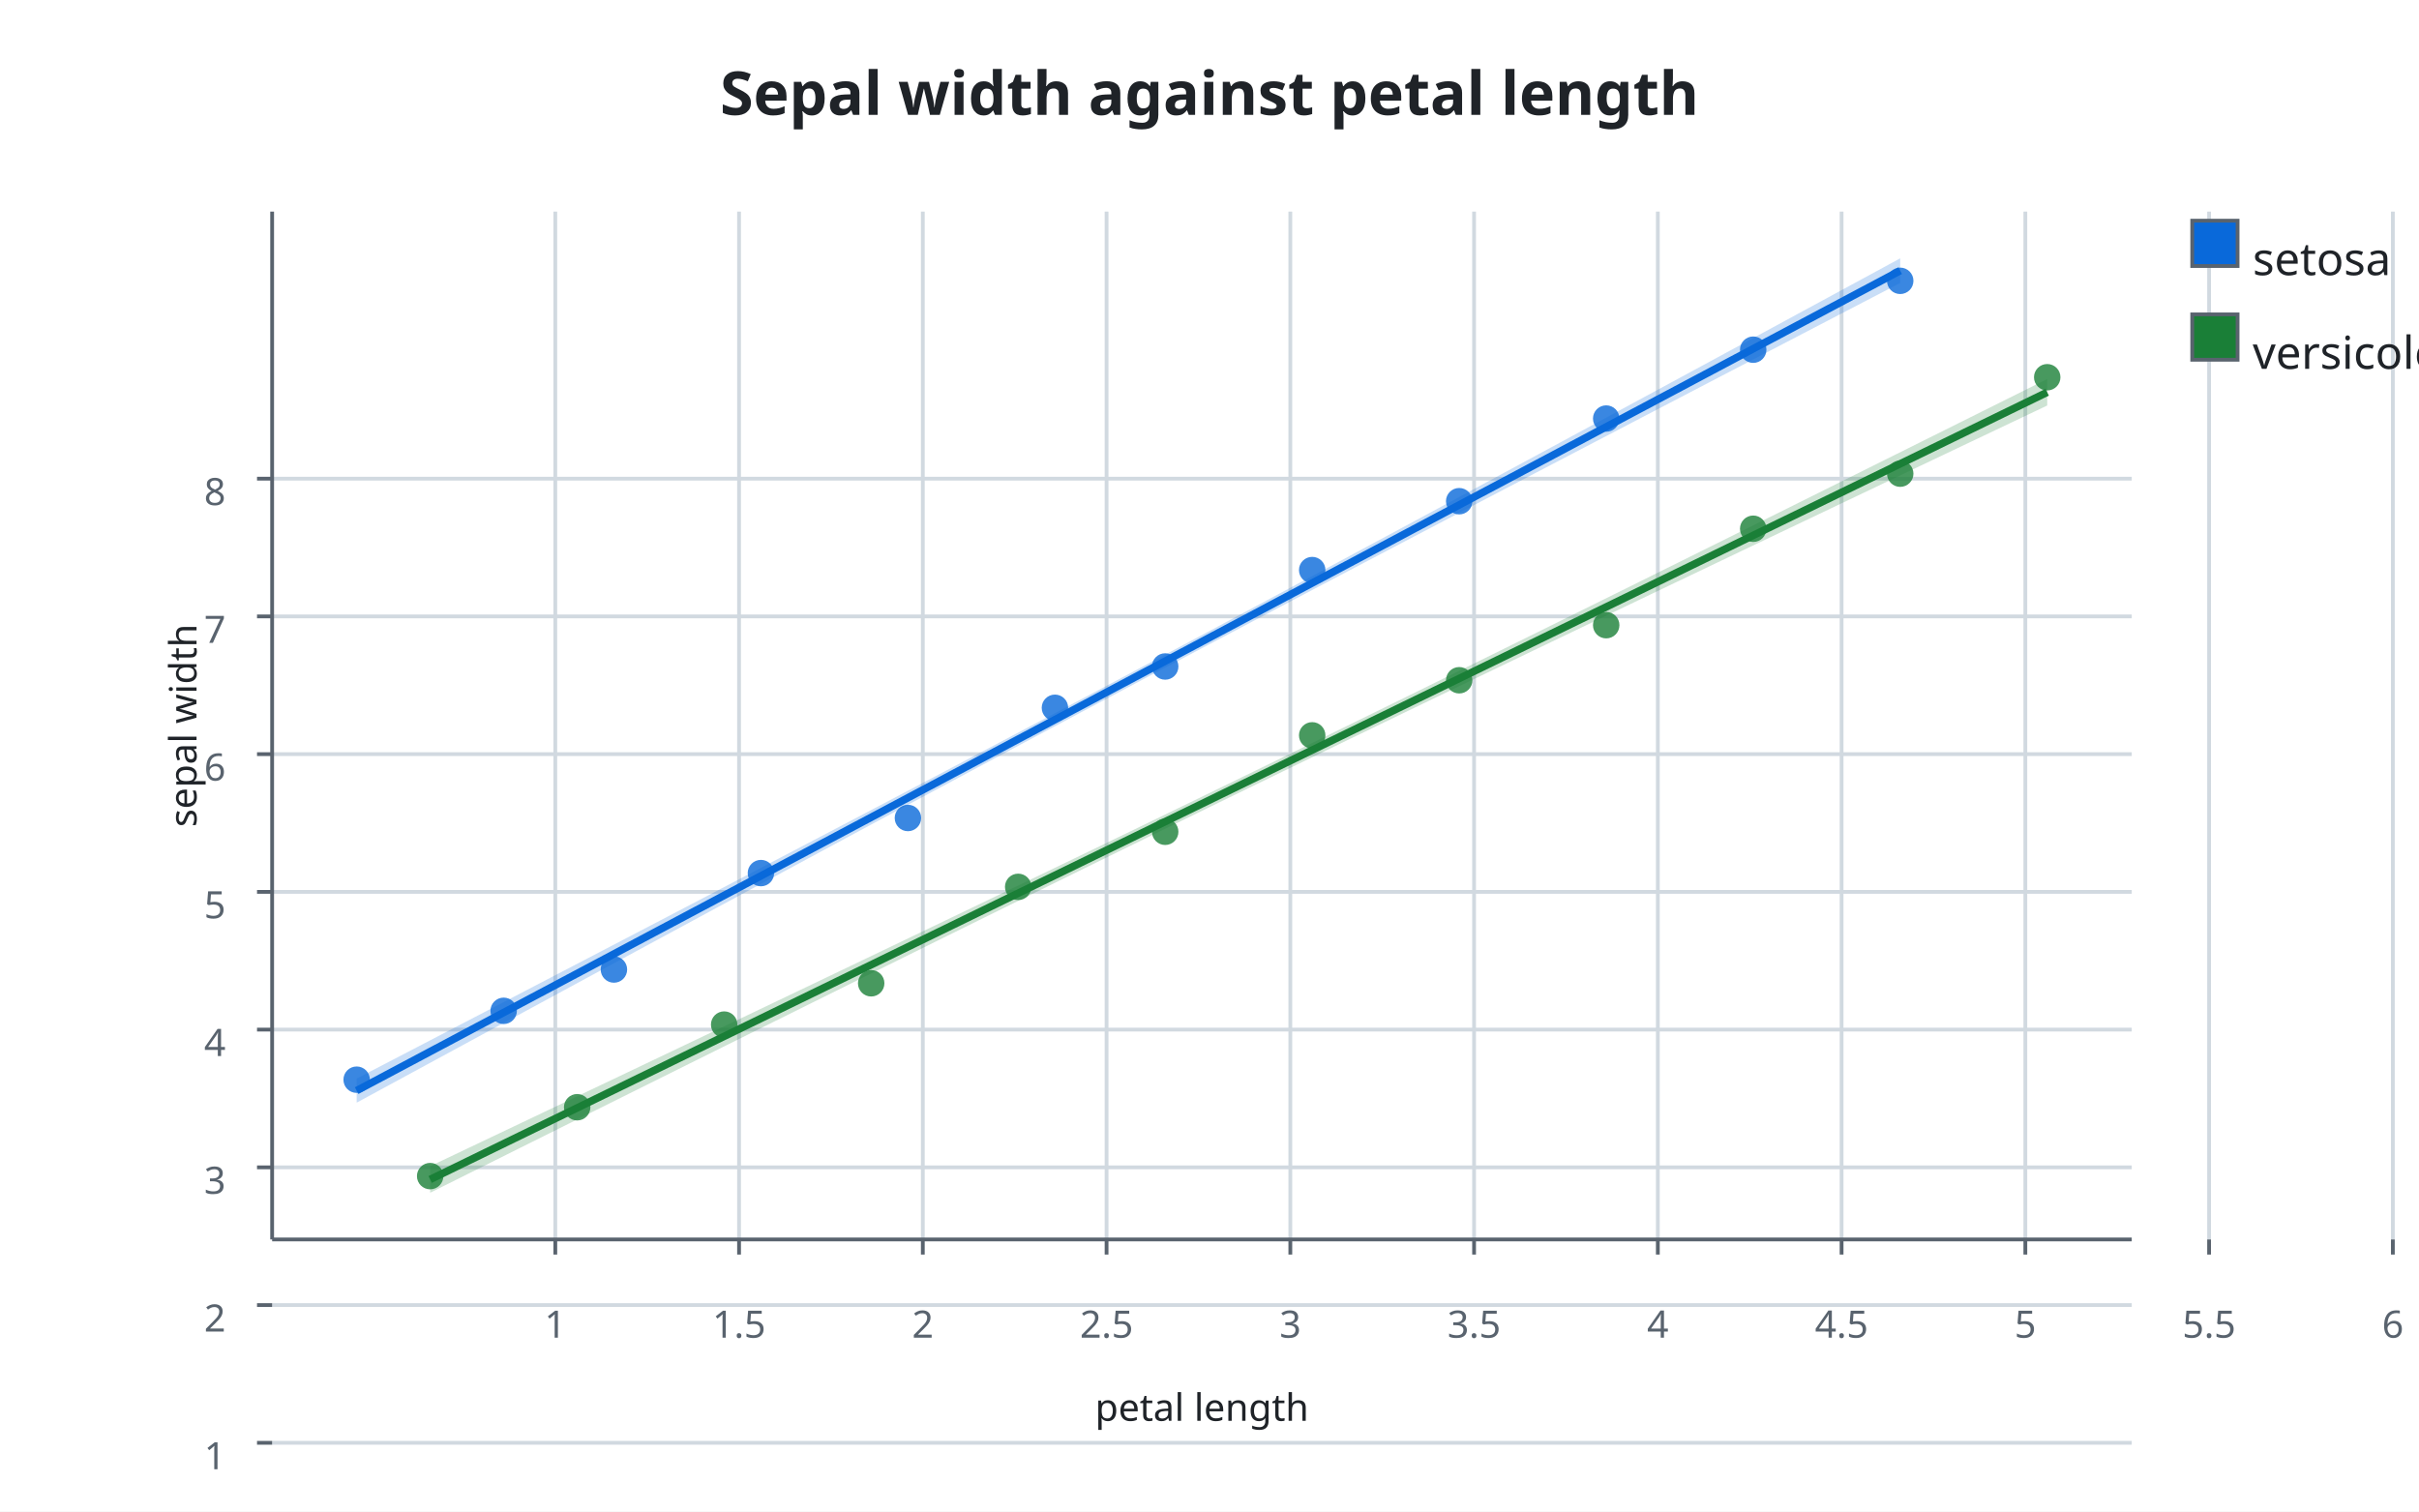
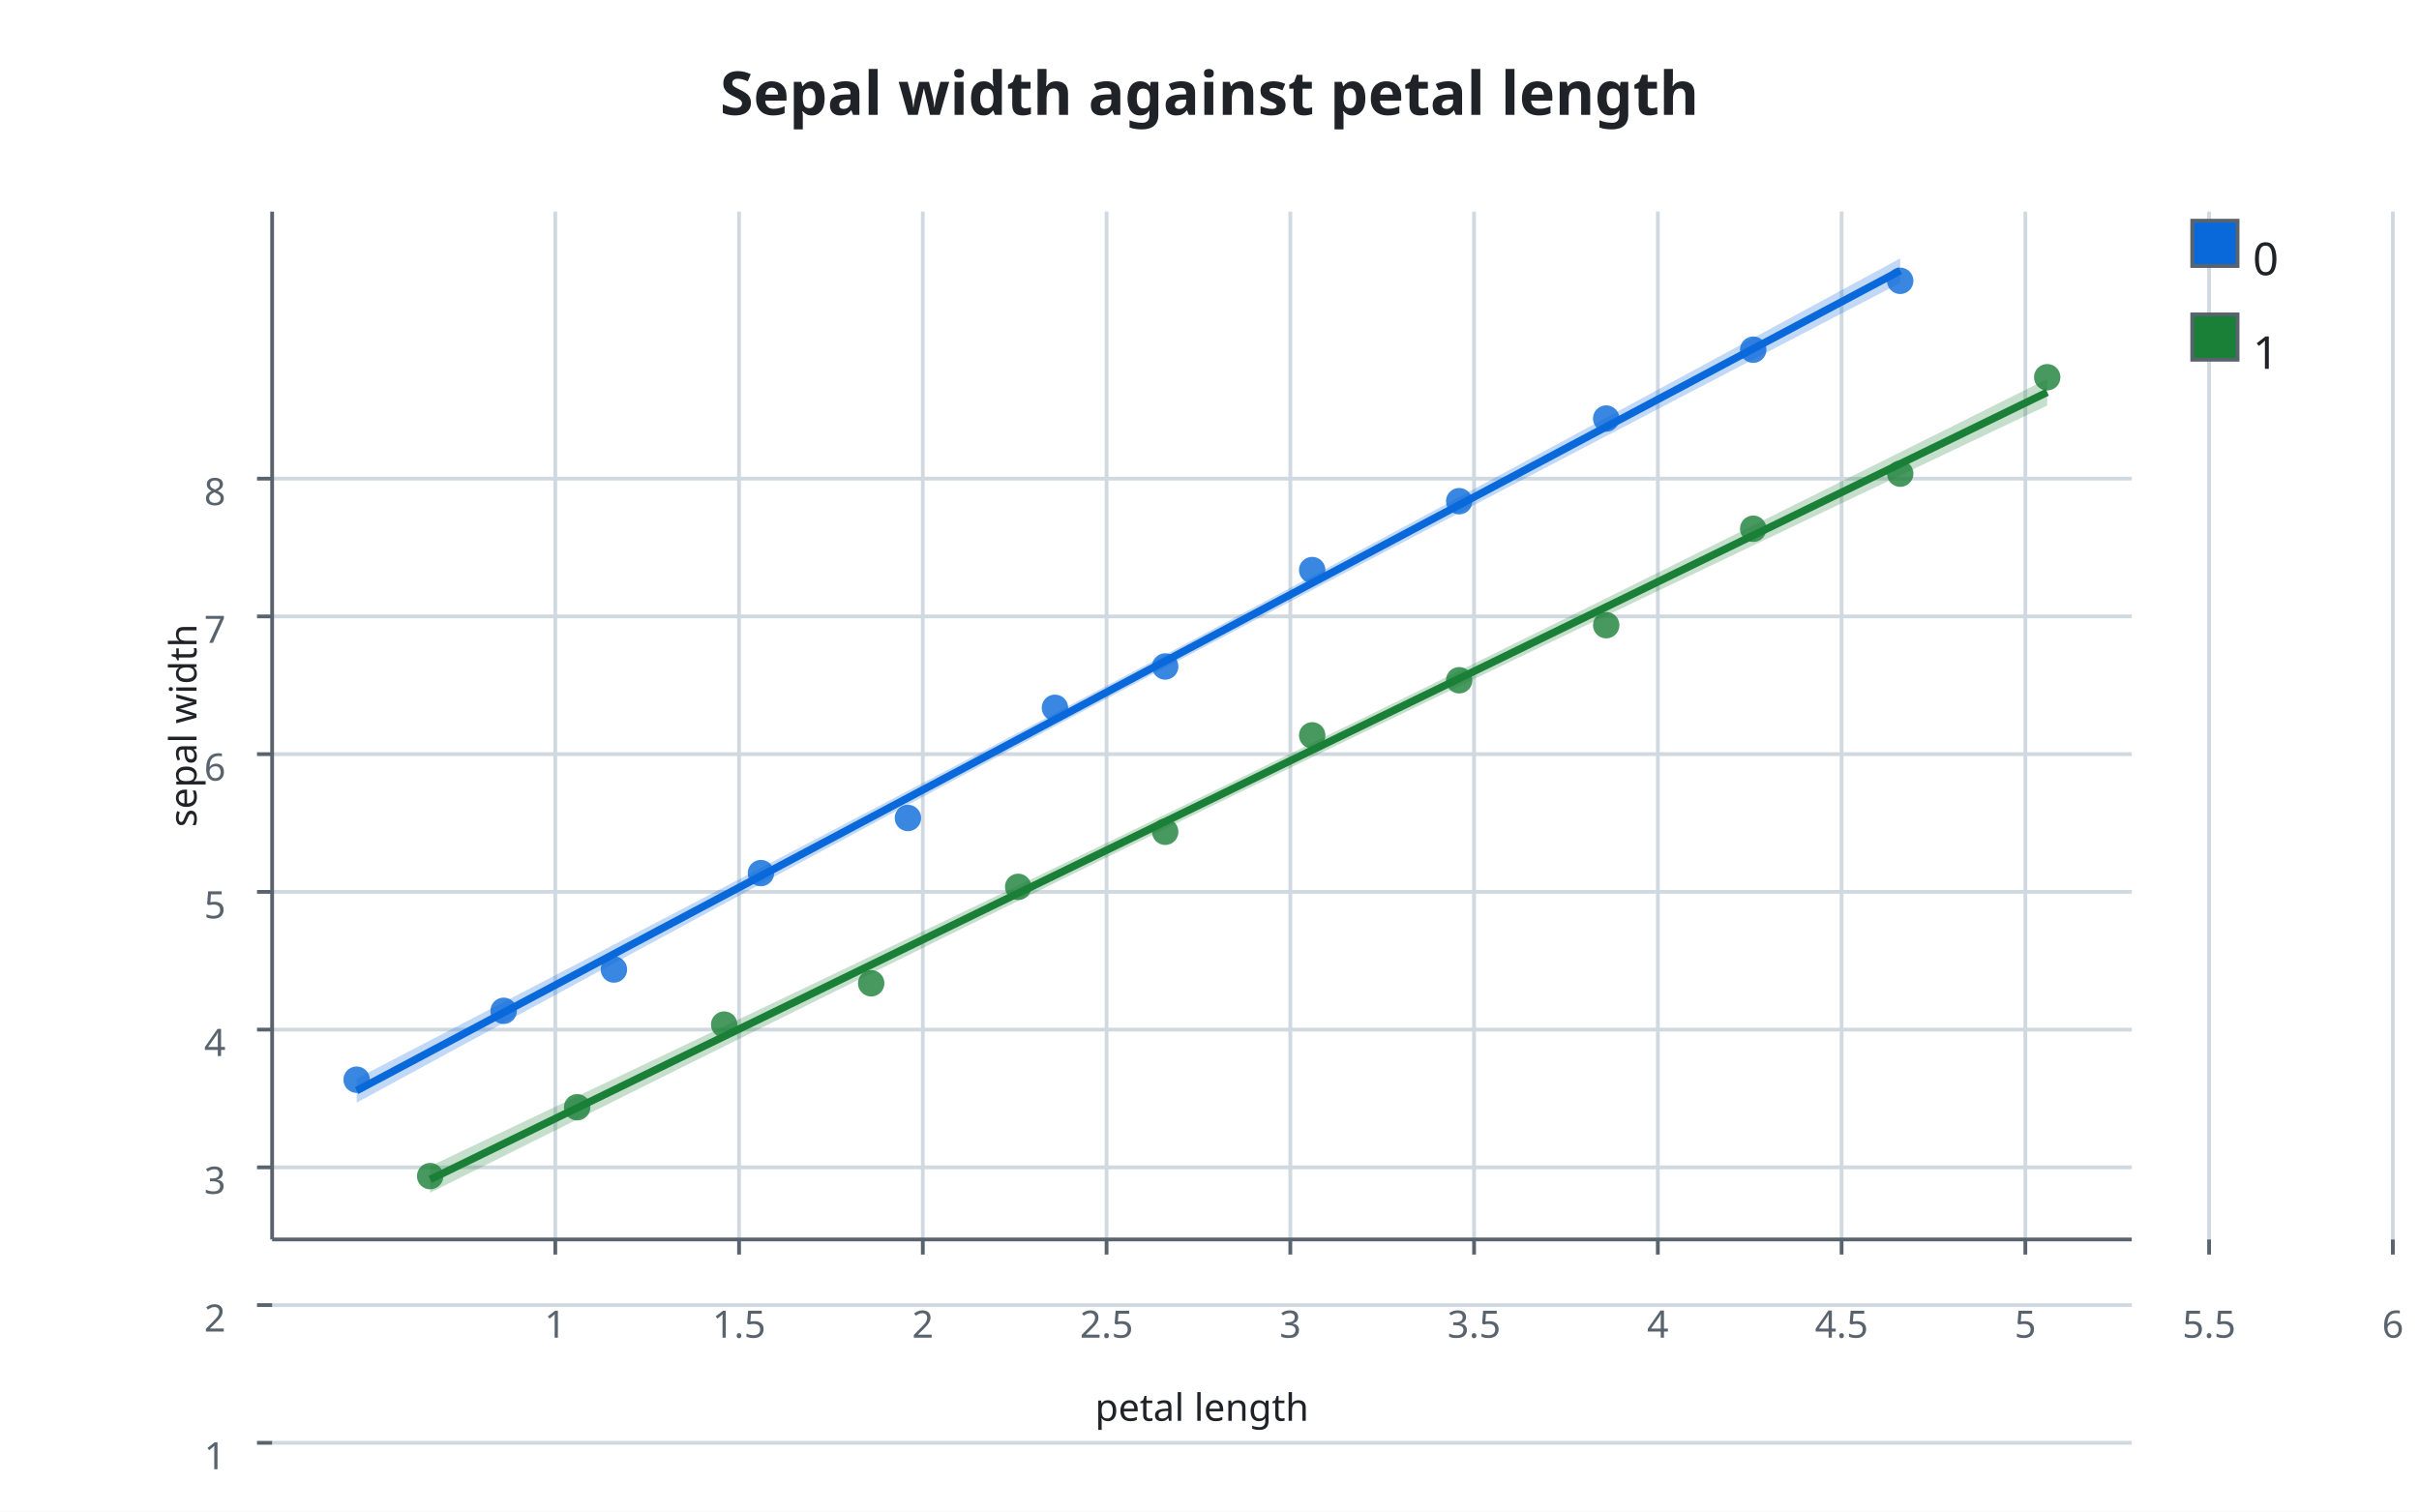
<svg xmlns="http://www.w3.org/2000/svg" width="640" height="400" viewBox="0 0 640 400" role="img" aria-label="Sepal width against petal length">
  <rect x="0" y="0" width="640" height="400" fill="#ffffff" />
  <text x="320" y="30.4" font-family="system-ui" font-size="16" font-weight="700" text-anchor="middle" fill="#1f2328">Sepal width against petal length</text>
  <line x1="146.917" y1="56" x2="146.917" y2="328" stroke="#d1d9e0" stroke-width="1" />
  <line x1="195.534" y1="56" x2="195.534" y2="328" stroke="#d1d9e0" stroke-width="1" />
  <line x1="244.15" y1="56" x2="244.15" y2="328" stroke="#d1d9e0" stroke-width="1" />
  <line x1="292.767" y1="56" x2="292.767" y2="328" stroke="#d1d9e0" stroke-width="1" />
  <line x1="341.383" y1="56" x2="341.383" y2="328" stroke="#d1d9e0" stroke-width="1" />
  <line x1="390" y1="56" x2="390" y2="328" stroke="#d1d9e0" stroke-width="1" />
  <line x1="438.617" y1="56" x2="438.617" y2="328" stroke="#d1d9e0" stroke-width="1" />
  <line x1="487.233" y1="56" x2="487.233" y2="328" stroke="#d1d9e0" stroke-width="1" />
  <line x1="535.85" y1="56" x2="535.85" y2="328" stroke="#d1d9e0" stroke-width="1" />
  <line x1="584.466" y1="56" x2="584.466" y2="328" stroke="#d1d9e0" stroke-width="1" />
  <line x1="633.083" y1="56" x2="633.083" y2="328" stroke="#d1d9e0" stroke-width="1" />
  <line x1="72" y1="126.672" x2="564" y2="126.672" stroke="#d1d9e0" stroke-width="1" />
  <line x1="72" y1="163.121" x2="564" y2="163.121" stroke="#d1d9e0" stroke-width="1" />
  <line x1="72" y1="199.571" x2="564" y2="199.571" stroke="#d1d9e0" stroke-width="1" />
  <line x1="72" y1="236.02" x2="564" y2="236.02" stroke="#d1d9e0" stroke-width="1" />
  <line x1="72" y1="272.47" x2="564" y2="272.47" stroke="#d1d9e0" stroke-width="1" />
  <line x1="72" y1="308.92" x2="564" y2="308.92" stroke="#d1d9e0" stroke-width="1" />
  <line x1="72" y1="345.369" x2="564" y2="345.369" stroke="#d1d9e0" stroke-width="1" />
  <line x1="72" y1="381.819" x2="564" y2="381.819" stroke="#d1d9e0" stroke-width="1" />
-   <path d="M 94.364 285.427 L 97.579 283.755 L 100.795 282.083 L 104.01 280.41 L 107.226 278.737 L 110.442 277.064 L 113.657 275.391 L 116.873 273.717 L 120.088 272.044 L 123.304 270.37 L 126.519 268.695 L 129.735 267.021 L 132.951 265.347 L 136.166 263.672 L 139.382 261.996 L 142.597 260.321 L 145.813 258.645 L 149.029 256.969 L 152.244 255.293 L 155.46 253.616 L 158.675 251.94 L 161.891 250.262 L 165.107 248.585 L 168.322 246.907 L 171.538 245.228 L 174.753 243.549 L 177.969 241.87 L 181.184 240.19 L 184.4 238.51 L 187.616 236.83 L 190.831 235.149 L 194.047 233.467 L 197.262 231.785 L 200.478 230.102 L 203.694 228.419 L 206.909 226.735 L 210.125 225.051 L 213.34 223.366 L 216.556 221.68 L 219.771 219.994 L 222.987 218.307 L 226.203 216.619 L 229.418 214.931 L 232.634 213.242 L 235.849 211.551 L 239.065 209.861 L 242.281 208.169 L 245.496 206.477 L 248.712 204.783 L 251.927 203.089 L 255.143 201.394 L 258.359 199.698 L 261.574 198 L 264.79 196.302 L 268.005 194.603 L 271.221 192.903 L 274.436 191.202 L 277.652 189.5 L 280.868 187.797 L 284.083 186.092 L 287.299 184.387 L 290.514 182.681 L 293.73 180.973 L 296.946 179.265 L 300.161 177.555 L 303.377 175.844 L 306.592 174.132 L 309.808 172.419 L 313.023 170.705 L 316.239 168.99 L 319.455 167.274 L 322.67 165.557 L 325.886 163.839 L 329.101 162.12 L 332.317 160.4 L 335.533 158.679 L 338.748 156.957 L 341.964 155.234 L 345.179 153.51 L 348.395 151.786 L 351.611 150.06 L 354.826 148.334 L 358.042 146.606 L 361.257 144.878 L 364.473 143.15 L 367.688 141.42 L 370.904 139.69 L 374.12 137.959 L 377.335 136.228 L 380.551 134.496 L 383.766 132.763 L 386.982 131.029 L 390.198 129.295 L 393.413 127.561 L 396.629 125.826 L 399.844 124.09 L 403.06 122.354 L 406.275 120.618 L 409.491 118.88 L 412.707 117.143 L 415.922 115.405 L 419.138 113.667 L 422.353 111.928 L 425.569 110.189 L 428.785 108.449 L 432 106.709 L 435.216 104.969 L 438.431 103.229 L 441.647 101.488 L 444.863 99.747 L 448.078 98.005 L 451.294 96.263 L 454.509 94.521 L 457.725 92.779 L 460.94 91.036 L 464.156 89.294 L 467.372 87.551 L 470.587 85.807 L 473.803 84.064 L 477.018 82.32 L 480.234 80.576 L 483.45 78.832 L 486.665 77.088 L 489.881 75.343 L 493.096 73.599 L 496.312 71.854 L 499.527 70.109 L 502.743 68.364 L 502.743 74.888 L 499.527 76.56 L 496.312 78.232 L 493.096 79.904 L 489.881 81.577 L 486.665 83.249 L 483.45 84.922 L 480.234 86.595 L 477.018 88.269 L 473.803 89.942 L 470.587 91.616 L 467.372 93.29 L 464.156 94.964 L 460.94 96.638 L 457.725 98.313 L 454.509 99.988 L 451.294 101.663 L 448.078 103.338 L 444.863 105.014 L 441.647 106.69 L 438.431 108.366 L 435.216 110.043 L 432 111.72 L 428.785 113.397 L 425.569 115.075 L 422.353 116.753 L 419.138 118.431 L 415.922 120.11 L 412.707 121.789 L 409.491 123.469 L 406.275 125.149 L 403.06 126.83 L 399.844 128.511 L 396.629 130.192 L 393.413 131.874 L 390.198 133.557 L 386.982 135.24 L 383.766 136.924 L 380.551 138.608 L 377.335 140.293 L 374.12 141.979 L 370.904 143.665 L 367.688 145.352 L 364.473 147.04 L 361.257 148.728 L 358.042 150.418 L 354.826 152.108 L 351.611 153.798 L 348.395 155.49 L 345.179 157.182 L 341.964 158.876 L 338.748 160.57 L 335.533 162.265 L 332.317 163.961 L 329.101 165.658 L 325.886 167.357 L 322.67 169.056 L 319.455 170.756 L 316.239 172.457 L 313.023 174.159 L 309.808 175.862 L 306.592 177.566 L 303.377 179.272 L 300.161 180.978 L 296.946 182.686 L 293.73 184.394 L 290.514 186.104 L 287.299 187.815 L 284.083 189.526 L 280.868 191.239 L 277.652 192.953 L 274.436 194.668 L 271.221 196.384 L 268.005 198.101 L 264.79 199.819 L 261.574 201.539 L 258.359 203.259 L 255.143 204.98 L 251.927 206.702 L 248.712 208.425 L 245.496 210.148 L 242.281 211.873 L 239.065 213.598 L 235.849 215.325 L 232.634 217.052 L 229.418 218.78 L 226.203 220.509 L 222.987 222.238 L 219.771 223.968 L 216.556 225.699 L 213.34 227.431 L 210.125 229.163 L 206.909 230.896 L 203.694 232.629 L 200.478 234.363 L 197.262 236.097 L 194.047 237.832 L 190.831 239.568 L 187.616 241.304 L 184.4 243.041 L 181.184 244.778 L 177.969 246.515 L 174.753 248.253 L 171.538 249.992 L 168.322 251.73 L 165.107 253.469 L 161.891 255.209 L 158.675 256.949 L 155.46 258.689 L 152.244 260.43 L 149.029 262.17 L 145.813 263.912 L 142.597 265.653 L 139.382 267.395 L 136.166 269.137 L 132.951 270.879 L 129.735 272.622 L 126.519 274.365 L 123.304 276.108 L 120.088 277.851 L 116.873 279.594 L 113.657 281.338 L 110.442 283.082 L 107.226 284.826 L 104.01 286.57 L 100.795 288.315 L 97.579 290.059 L 94.364 291.804 Z" fill="#0969da" opacity="0.22" />
+   <path d="M 94.364 285.427 L 97.579 283.755 L 100.795 282.083 L 104.01 280.41 L 107.226 278.737 L 110.442 277.064 L 113.657 275.391 L 116.873 273.717 L 120.088 272.044 L 123.304 270.37 L 126.519 268.695 L 129.735 267.021 L 132.951 265.347 L 136.166 263.672 L 139.382 261.996 L 142.597 260.321 L 145.813 258.645 L 149.029 256.969 L 152.244 255.293 L 155.46 253.616 L 158.675 251.94 L 161.891 250.262 L 165.107 248.585 L 168.322 246.907 L 171.538 245.228 L 174.753 243.549 L 177.969 241.87 L 181.184 240.19 L 184.4 238.51 L 187.616 236.83 L 190.831 235.149 L 194.047 233.467 L 197.262 231.785 L 200.478 230.102 L 203.694 228.419 L 206.909 226.735 L 210.125 225.051 L 213.34 223.366 L 216.556 221.68 L 219.771 219.994 L 222.987 218.307 L 226.203 216.619 L 229.418 214.931 L 232.634 213.242 L 235.849 211.551 L 239.065 209.861 L 242.281 208.169 L 245.496 206.477 L 248.712 204.783 L 251.927 203.089 L 255.143 201.394 L 258.359 199.698 L 261.574 198 L 264.79 196.302 L 268.005 194.603 L 271.221 192.903 L 274.436 191.202 L 277.652 189.5 L 280.868 187.797 L 284.083 186.092 L 287.299 184.387 L 290.514 182.681 L 293.73 180.973 L 296.946 179.265 L 300.161 177.555 L 303.377 175.844 L 306.592 174.132 L 309.808 172.419 L 313.023 170.705 L 316.239 168.99 L 319.455 167.274 L 322.67 165.557 L 325.886 163.839 L 329.101 162.12 L 332.317 160.4 L 335.533 158.679 L 338.748 156.957 L 341.964 155.234 L 345.179 153.51 L 348.395 151.786 L 351.611 150.06 L 354.826 148.334 L 358.042 146.606 L 361.257 144.878 L 364.473 143.15 L 367.688 141.42 L 370.904 139.69 L 374.12 137.959 L 377.335 136.228 L 380.551 134.496 L 383.766 132.763 L 386.982 131.029 L 390.198 129.295 L 393.413 127.561 L 396.629 125.826 L 399.844 124.09 L 403.06 122.354 L 406.275 120.618 L 409.491 118.88 L 412.707 117.143 L 415.922 115.405 L 419.138 113.667 L 422.353 111.928 L 425.569 110.189 L 428.785 108.449 L 432 106.709 L 435.216 104.969 L 438.431 103.229 L 441.647 101.488 L 444.863 99.747 L 448.078 98.005 L 451.294 96.263 L 454.509 94.521 L 457.725 92.779 L 460.94 91.036 L 464.156 89.294 L 467.372 87.551 L 470.587 85.807 L 473.803 84.064 L 477.018 82.32 L 480.234 80.576 L 483.45 78.832 L 486.665 77.088 L 489.881 75.343 L 493.096 73.599 L 496.312 71.854 L 499.527 70.109 L 502.743 68.364 L 502.743 74.888 L 499.527 76.56 L 496.312 78.232 L 493.096 79.904 L 489.881 81.577 L 486.665 83.249 L 483.45 84.922 L 480.234 86.595 L 477.018 88.269 L 473.803 89.942 L 470.587 91.616 L 467.372 93.29 L 464.156 94.964 L 460.94 96.638 L 457.725 98.313 L 454.509 99.988 L 451.294 101.663 L 448.078 103.338 L 444.863 105.014 L 441.647 106.69 L 438.431 108.366 L 435.216 110.043 L 432 111.72 L 428.785 113.397 L 425.569 115.075 L 422.353 116.753 L 419.138 118.431 L 415.922 120.11 L 412.707 121.789 L 409.491 123.469 L 406.275 125.149 L 403.06 126.83 L 399.844 128.511 L 396.629 130.192 L 393.413 131.874 L 390.198 133.557 L 386.982 135.24 L 383.766 136.924 L 380.551 138.608 L 377.335 140.293 L 374.12 141.979 L 370.904 143.665 L 367.688 145.352 L 364.473 147.04 L 361.257 148.728 L 358.042 150.418 L 354.826 152.108 L 351.611 153.798 L 348.395 155.49 L 345.179 157.182 L 341.964 158.876 L 338.748 160.57 L 335.533 162.265 L 332.317 163.961 L 329.101 165.658 L 325.886 167.357 L 322.67 169.056 L 319.455 170.756 L 316.239 172.457 L 313.023 174.159 L 309.808 175.862 L 306.592 177.566 L 303.377 179.272 L 300.161 180.978 L 296.946 182.686 L 293.73 184.394 L 290.514 186.104 L 287.299 187.815 L 284.083 189.526 L 280.868 191.239 L 277.652 192.953 L 274.436 194.668 L 271.221 196.384 L 268.005 198.101 L 264.79 199.819 L 261.574 201.539 L 258.359 203.259 L 255.143 204.98 L 251.927 206.702 L 248.712 208.425 L 245.496 210.148 L 242.281 211.873 L 239.065 213.598 L 235.849 215.325 L 232.634 217.052 L 229.418 218.78 L 226.203 220.509 L 222.987 222.238 L 219.771 223.968 L 216.556 225.699 L 213.34 227.431 L 210.125 229.163 L 206.909 230.896 L 203.694 232.629 L 200.478 234.363 L 197.262 236.097 L 194.047 237.832 L 190.831 239.568 L 187.616 241.304 L 184.4 243.041 L 181.184 244.778 L 177.969 246.515 L 174.753 248.253 L 171.538 249.992 L 168.322 251.73 L 165.107 253.469 L 161.891 255.209 L 158.675 256.949 L 155.46 258.689 L 152.244 260.43 L 149.029 262.17 L 145.813 263.912 L 142.597 265.653 L 139.382 267.395 L 136.166 269.137 L 132.951 270.879 L 129.735 272.622 L 126.519 274.365 L 123.304 276.108 L 120.088 277.851 L 116.873 279.594 L 113.657 281.338 L 110.442 283.082 L 107.226 284.826 L 104.01 286.57 L 100.795 288.315 L 97.579 290.059 L 94.364 291.804 Z" fill="#0969da" opacity="0.25" />
  <path d="M 94.364 288.616 L 97.579 286.907 L 100.795 285.199 L 104.01 283.49 L 107.226 281.782 L 110.442 280.073 L 113.657 278.364 L 116.873 276.656 L 120.088 274.947 L 123.304 273.239 L 126.519 271.53 L 129.735 269.821 L 132.951 268.113 L 136.166 266.404 L 139.382 264.696 L 142.597 262.987 L 145.813 261.279 L 149.029 259.57 L 152.244 257.861 L 155.46 256.153 L 158.675 254.444 L 161.891 252.736 L 165.107 251.027 L 168.322 249.318 L 171.538 247.61 L 174.753 245.901 L 177.969 244.193 L 181.184 242.484 L 184.4 240.775 L 187.616 239.067 L 190.831 237.358 L 194.047 235.65 L 197.262 233.941 L 200.478 232.233 L 203.694 230.524 L 206.909 228.815 L 210.125 227.107 L 213.34 225.398 L 216.556 223.69 L 219.771 221.981 L 222.987 220.272 L 226.203 218.564 L 229.418 216.855 L 232.634 215.147 L 235.849 213.438 L 239.065 211.73 L 242.281 210.021 L 245.496 208.312 L 248.712 206.604 L 251.927 204.895 L 255.143 203.187 L 258.359 201.478 L 261.574 199.769 L 264.79 198.061 L 268.005 196.352 L 271.221 194.644 L 274.436 192.935 L 277.652 191.227 L 280.868 189.518 L 284.083 187.809 L 287.299 186.101 L 290.514 184.392 L 293.73 182.684 L 296.946 180.975 L 300.161 179.266 L 303.377 177.558 L 306.592 175.849 L 309.808 174.141 L 313.023 172.432 L 316.239 170.724 L 319.455 169.015 L 322.67 167.306 L 325.886 165.598 L 329.101 163.889 L 332.317 162.181 L 335.533 160.472 L 338.748 158.763 L 341.964 157.055 L 345.179 155.346 L 348.395 153.638 L 351.611 151.929 L 354.826 150.221 L 358.042 148.512 L 361.257 146.803 L 364.473 145.095 L 367.688 143.386 L 370.904 141.678 L 374.12 139.969 L 377.335 138.26 L 380.551 136.552 L 383.766 134.843 L 386.982 133.135 L 390.198 131.426 L 393.413 129.718 L 396.629 128.009 L 399.844 126.3 L 403.06 124.592 L 406.275 122.883 L 409.491 121.175 L 412.707 119.466 L 415.922 117.757 L 419.138 116.049 L 422.353 114.34 L 425.569 112.632 L 428.785 110.923 L 432 109.215 L 435.216 107.506 L 438.431 105.797 L 441.647 104.089 L 444.863 102.38 L 448.078 100.672 L 451.294 98.963 L 454.509 97.254 L 457.725 95.546 L 460.94 93.837 L 464.156 92.129 L 467.372 90.42 L 470.587 88.712 L 473.803 87.003 L 477.018 85.294 L 480.234 83.586 L 483.45 81.877 L 486.665 80.169 L 489.881 78.46 L 493.096 76.751 L 496.312 75.043 L 499.527 73.334 L 502.743 71.626" fill="none" stroke="#0969da" stroke-width="2" stroke-linecap="butt" stroke-linejoin="round" />
  <path d="M 94.364 285.724 m -3.5 0 a 3.5 3.5 0 1 0 7 0 a 3.5 3.5 0 1 0 -7 0 Z M 133.257 267.499 m -3.5 0 a 3.5 3.5 0 1 0 7 0 a 3.5 3.5 0 1 0 -7 0 Z M 162.427 256.565 m -3.5 0 a 3.5 3.5 0 1 0 7 0 a 3.5 3.5 0 1 0 -7 0 Z M 201.32 231.05 m -3.5 0 a 3.5 3.5 0 1 0 7 0 a 3.5 3.5 0 1 0 -7 0 Z M 240.213 216.47 m -3.5 0 a 3.5 3.5 0 1 0 7 0 a 3.5 3.5 0 1 0 -7 0 Z M 279.107 187.31 m -3.5 0 a 3.5 3.5 0 1 0 7 0 a 3.5 3.5 0 1 0 -7 0 Z M 308.277 176.375 m -3.5 0 a 3.5 3.5 0 1 0 7 0 a 3.5 3.5 0 1 0 -7 0 Z M 347.17 150.861 m -3.5 0 a 3.5 3.5 0 1 0 7 0 a 3.5 3.5 0 1 0 -7 0 Z M 386.063 132.636 m -3.5 0 a 3.5 3.5 0 1 0 7 0 a 3.5 3.5 0 1 0 -7 0 Z M 424.957 110.766 m -3.5 0 a 3.5 3.5 0 1 0 7 0 a 3.5 3.5 0 1 0 -7 0 Z M 463.85 92.541 m -3.5 0 a 3.5 3.5 0 1 0 7 0 a 3.5 3.5 0 1 0 -7 0 Z M 502.743 74.317 m -3.5 0 a 3.5 3.5 0 1 0 7 0 a 3.5 3.5 0 1 0 -7 0 Z" fill="#0969da" opacity="0.8" />
-   <path d="M 113.81 308.617 L 117.179 307.017 L 120.548 305.416 L 123.916 303.814 L 127.285 302.213 L 130.654 300.612 L 134.023 299.01 L 137.391 297.408 L 140.76 295.806 L 144.129 294.203 L 147.497 292.601 L 150.866 290.998 L 154.235 289.394 L 157.603 287.791 L 160.972 286.187 L 164.341 284.583 L 167.71 282.979 L 171.078 281.374 L 174.447 279.769 L 177.816 278.164 L 181.184 276.558 L 184.553 274.952 L 187.922 273.346 L 191.291 271.739 L 194.659 270.132 L 198.028 268.524 L 201.397 266.916 L 204.765 265.308 L 208.134 263.699 L 211.503 262.089 L 214.872 260.479 L 218.24 258.869 L 221.609 257.258 L 224.978 255.646 L 228.346 254.034 L 231.715 252.421 L 235.084 250.808 L 238.453 249.194 L 241.821 247.579 L 245.19 245.964 L 248.559 244.347 L 251.927 242.73 L 255.296 241.113 L 258.665 239.494 L 262.033 237.875 L 265.402 236.255 L 268.771 234.634 L 272.14 233.012 L 275.508 231.389 L 278.877 229.765 L 282.246 228.14 L 285.614 226.514 L 288.983 224.887 L 292.352 223.259 L 295.721 221.63 L 299.089 220 L 302.458 218.369 L 305.827 216.737 L 309.195 215.104 L 312.564 213.469 L 315.933 211.833 L 319.302 210.197 L 322.67 208.559 L 326.039 206.919 L 329.408 205.279 L 332.776 203.638 L 336.145 201.995 L 339.514 200.351 L 342.883 198.706 L 346.251 197.06 L 349.62 195.413 L 352.989 193.764 L 356.357 192.115 L 359.726 190.464 L 363.095 188.812 L 366.463 187.159 L 369.832 185.506 L 373.201 183.851 L 376.57 182.195 L 379.938 180.538 L 383.307 178.88 L 386.676 177.222 L 390.044 175.562 L 393.413 173.901 L 396.782 172.24 L 400.151 170.578 L 403.519 168.915 L 406.888 167.251 L 410.257 165.587 L 413.625 163.922 L 416.994 162.256 L 420.363 160.589 L 423.732 158.922 L 427.1 157.254 L 430.469 155.585 L 433.838 153.916 L 437.206 152.247 L 440.575 150.576 L 443.944 148.906 L 447.313 147.235 L 450.681 145.563 L 454.05 143.891 L 457.419 142.218 L 460.787 140.545 L 464.156 138.871 L 467.525 137.197 L 470.893 135.523 L 474.262 133.849 L 477.631 132.173 L 481 130.498 L 484.368 128.822 L 487.737 127.146 L 491.106 125.47 L 494.474 123.793 L 497.843 122.116 L 501.212 120.439 L 504.581 118.762 L 507.949 117.084 L 511.318 115.406 L 514.687 113.728 L 518.055 112.049 L 521.424 110.37 L 524.793 108.692 L 528.162 107.012 L 531.53 105.333 L 534.899 103.654 L 538.268 101.974 L 541.636 100.294 L 541.636 107.313 L 538.268 108.914 L 534.899 110.515 L 531.53 112.116 L 528.162 113.717 L 524.793 115.319 L 521.424 116.92 L 518.055 118.522 L 514.687 120.125 L 511.318 121.727 L 507.949 123.33 L 504.581 124.933 L 501.212 126.536 L 497.843 128.139 L 494.474 129.743 L 491.106 131.347 L 487.737 132.951 L 484.368 134.556 L 481 136.161 L 477.631 137.766 L 474.262 139.372 L 470.893 140.978 L 467.525 142.584 L 464.156 144.191 L 460.787 145.798 L 457.419 147.406 L 454.05 149.014 L 450.681 150.622 L 447.313 152.231 L 443.944 153.841 L 440.575 155.451 L 437.206 157.061 L 433.838 158.672 L 430.469 160.284 L 427.1 161.896 L 423.732 163.509 L 420.363 165.122 L 416.994 166.737 L 413.625 168.351 L 410.257 169.967 L 406.888 171.583 L 403.519 173.2 L 400.151 174.818 L 396.782 176.436 L 393.413 178.055 L 390.044 179.676 L 386.676 181.297 L 383.307 182.919 L 379.938 184.542 L 376.57 186.165 L 373.201 187.79 L 369.832 189.416 L 366.463 191.043 L 363.095 192.671 L 359.726 194.3 L 356.357 195.93 L 352.989 197.561 L 349.62 199.193 L 346.251 200.827 L 342.883 202.461 L 339.514 204.097 L 336.145 205.734 L 332.776 207.372 L 329.408 209.011 L 326.039 210.651 L 322.67 212.293 L 319.302 213.935 L 315.933 215.579 L 312.564 217.224 L 309.195 218.87 L 305.827 220.518 L 302.458 222.166 L 299.089 223.816 L 295.721 225.466 L 292.352 227.118 L 288.983 228.771 L 285.614 230.425 L 282.246 232.08 L 278.877 233.735 L 275.508 235.392 L 272.14 237.05 L 268.771 238.709 L 265.402 240.368 L 262.033 242.029 L 258.665 243.69 L 255.296 245.352 L 251.927 247.015 L 248.559 248.679 L 245.19 250.344 L 241.821 252.009 L 238.453 253.675 L 235.084 255.341 L 231.715 257.008 L 228.346 258.676 L 224.978 260.345 L 221.609 262.014 L 218.24 263.684 L 214.872 265.354 L 211.503 267.025 L 208.134 268.696 L 204.765 270.367 L 201.397 272.04 L 198.028 273.712 L 194.659 275.385 L 191.291 277.059 L 187.922 278.733 L 184.553 280.407 L 181.184 282.082 L 177.816 283.757 L 174.447 285.432 L 171.078 287.108 L 167.71 288.784 L 164.341 290.46 L 160.972 292.137 L 157.603 293.814 L 154.235 295.491 L 150.866 297.169 L 147.497 298.846 L 144.129 300.524 L 140.76 302.203 L 137.391 303.881 L 134.023 305.56 L 130.654 307.239 L 127.285 308.918 L 123.916 310.597 L 120.548 312.277 L 117.179 313.956 L 113.81 315.636 Z" fill="#1a7f37" opacity="0.22" />
+   <path d="M 113.81 308.617 L 117.179 307.017 L 120.548 305.416 L 123.916 303.814 L 127.285 302.213 L 130.654 300.612 L 134.023 299.01 L 137.391 297.408 L 140.76 295.806 L 144.129 294.203 L 147.497 292.601 L 150.866 290.998 L 154.235 289.394 L 157.603 287.791 L 160.972 286.187 L 164.341 284.583 L 167.71 282.979 L 171.078 281.374 L 174.447 279.769 L 177.816 278.164 L 181.184 276.558 L 184.553 274.952 L 187.922 273.346 L 191.291 271.739 L 194.659 270.132 L 198.028 268.524 L 201.397 266.916 L 204.765 265.308 L 208.134 263.699 L 211.503 262.089 L 214.872 260.479 L 218.24 258.869 L 221.609 257.258 L 224.978 255.646 L 228.346 254.034 L 231.715 252.421 L 235.084 250.808 L 238.453 249.194 L 241.821 247.579 L 245.19 245.964 L 248.559 244.347 L 251.927 242.73 L 255.296 241.113 L 258.665 239.494 L 262.033 237.875 L 265.402 236.255 L 268.771 234.634 L 272.14 233.012 L 275.508 231.389 L 278.877 229.765 L 282.246 228.14 L 285.614 226.514 L 288.983 224.887 L 292.352 223.259 L 295.721 221.63 L 299.089 220 L 302.458 218.369 L 305.827 216.737 L 309.195 215.104 L 312.564 213.469 L 315.933 211.833 L 319.302 210.197 L 322.67 208.559 L 326.039 206.919 L 329.408 205.279 L 332.776 203.638 L 336.145 201.995 L 339.514 200.351 L 342.883 198.706 L 346.251 197.06 L 349.62 195.413 L 352.989 193.764 L 356.357 192.115 L 359.726 190.464 L 363.095 188.812 L 366.463 187.159 L 369.832 185.506 L 373.201 183.851 L 376.57 182.195 L 379.938 180.538 L 383.307 178.88 L 386.676 177.222 L 390.044 175.562 L 393.413 173.901 L 396.782 172.24 L 400.151 170.578 L 403.519 168.915 L 406.888 167.251 L 410.257 165.587 L 413.625 163.922 L 416.994 162.256 L 420.363 160.589 L 423.732 158.922 L 427.1 157.254 L 430.469 155.585 L 433.838 153.916 L 437.206 152.247 L 440.575 150.576 L 443.944 148.906 L 447.313 147.235 L 450.681 145.563 L 454.05 143.891 L 457.419 142.218 L 460.787 140.545 L 464.156 138.871 L 467.525 137.197 L 470.893 135.523 L 474.262 133.849 L 477.631 132.173 L 481 130.498 L 484.368 128.822 L 487.737 127.146 L 491.106 125.47 L 494.474 123.793 L 497.843 122.116 L 501.212 120.439 L 504.581 118.762 L 507.949 117.084 L 511.318 115.406 L 514.687 113.728 L 518.055 112.049 L 521.424 110.37 L 524.793 108.692 L 528.162 107.012 L 531.53 105.333 L 534.899 103.654 L 538.268 101.974 L 541.636 100.294 L 541.636 107.313 L 538.268 108.914 L 534.899 110.515 L 531.53 112.116 L 528.162 113.717 L 524.793 115.319 L 521.424 116.92 L 518.055 118.522 L 514.687 120.125 L 511.318 121.727 L 507.949 123.33 L 504.581 124.933 L 501.212 126.536 L 497.843 128.139 L 494.474 129.743 L 491.106 131.347 L 487.737 132.951 L 484.368 134.556 L 481 136.161 L 477.631 137.766 L 474.262 139.372 L 470.893 140.978 L 467.525 142.584 L 464.156 144.191 L 460.787 145.798 L 457.419 147.406 L 454.05 149.014 L 450.681 150.622 L 447.313 152.231 L 443.944 153.841 L 440.575 155.451 L 437.206 157.061 L 433.838 158.672 L 430.469 160.284 L 427.1 161.896 L 423.732 163.509 L 420.363 165.122 L 416.994 166.737 L 413.625 168.351 L 410.257 169.967 L 406.888 171.583 L 403.519 173.2 L 400.151 174.818 L 396.782 176.436 L 393.413 178.055 L 390.044 179.676 L 386.676 181.297 L 383.307 182.919 L 379.938 184.542 L 376.57 186.165 L 373.201 187.79 L 369.832 189.416 L 366.463 191.043 L 363.095 192.671 L 359.726 194.3 L 356.357 195.93 L 352.989 197.561 L 349.62 199.193 L 346.251 200.827 L 342.883 202.461 L 339.514 204.097 L 336.145 205.734 L 332.776 207.372 L 329.408 209.011 L 326.039 210.651 L 322.67 212.293 L 319.302 213.935 L 315.933 215.579 L 312.564 217.224 L 309.195 218.87 L 305.827 220.518 L 302.458 222.166 L 299.089 223.816 L 295.721 225.466 L 292.352 227.118 L 288.983 228.771 L 285.614 230.425 L 282.246 232.08 L 278.877 233.735 L 275.508 235.392 L 272.14 237.05 L 268.771 238.709 L 265.402 240.368 L 262.033 242.029 L 258.665 243.69 L 255.296 245.352 L 251.927 247.015 L 248.559 248.679 L 245.19 250.344 L 241.821 252.009 L 238.453 253.675 L 235.084 255.341 L 231.715 257.008 L 228.346 258.676 L 224.978 260.345 L 221.609 262.014 L 218.24 263.684 L 214.872 265.354 L 211.503 267.025 L 208.134 268.696 L 204.765 270.367 L 201.397 272.04 L 198.028 273.712 L 194.659 275.385 L 191.291 277.059 L 187.922 278.733 L 184.553 280.407 L 181.184 282.082 L 177.816 283.757 L 174.447 285.432 L 171.078 287.108 L 167.71 288.784 L 164.341 290.46 L 160.972 292.137 L 157.603 293.814 L 154.235 295.491 L 150.866 297.169 L 147.497 298.846 L 144.129 300.524 L 140.76 302.203 L 137.391 303.881 L 134.023 305.56 L 130.654 307.239 L 127.285 308.918 L 123.916 310.597 L 120.548 312.277 L 117.179 313.956 L 113.81 315.636 Z" fill="#1a7f37" opacity="0.25" />
  <path d="M 113.81 312.127 L 117.179 310.487 L 120.548 308.846 L 123.916 307.206 L 127.285 305.566 L 130.654 303.925 L 134.023 302.285 L 137.391 300.644 L 140.76 299.004 L 144.129 297.364 L 147.497 295.723 L 150.866 294.083 L 154.235 292.443 L 157.603 290.802 L 160.972 289.162 L 164.341 287.522 L 167.71 285.881 L 171.078 284.241 L 174.447 282.601 L 177.816 280.96 L 181.184 279.32 L 184.553 277.68 L 187.922 276.039 L 191.291 274.399 L 194.659 272.759 L 198.028 271.118 L 201.397 269.478 L 204.765 267.838 L 208.134 266.197 L 211.503 264.557 L 214.872 262.917 L 218.24 261.276 L 221.609 259.636 L 224.978 257.996 L 228.346 256.355 L 231.715 254.715 L 235.084 253.075 L 238.453 251.434 L 241.821 249.794 L 245.19 248.154 L 248.559 246.513 L 251.927 244.873 L 255.296 243.232 L 258.665 241.592 L 262.033 239.952 L 265.402 238.311 L 268.771 236.671 L 272.14 235.031 L 275.508 233.39 L 278.877 231.75 L 282.246 230.11 L 285.614 228.469 L 288.983 226.829 L 292.352 225.189 L 295.721 223.548 L 299.089 221.908 L 302.458 220.268 L 305.827 218.627 L 309.195 216.987 L 312.564 215.347 L 315.933 213.706 L 319.302 212.066 L 322.67 210.426 L 326.039 208.785 L 329.408 207.145 L 332.776 205.505 L 336.145 203.864 L 339.514 202.224 L 342.883 200.584 L 346.251 198.943 L 349.62 197.303 L 352.989 195.663 L 356.357 194.022 L 359.726 192.382 L 363.095 190.742 L 366.463 189.101 L 369.832 187.461 L 373.201 185.821 L 376.57 184.18 L 379.938 182.54 L 383.307 180.899 L 386.676 179.259 L 390.044 177.619 L 393.413 175.978 L 396.782 174.338 L 400.151 172.698 L 403.519 171.057 L 406.888 169.417 L 410.257 167.777 L 413.625 166.136 L 416.994 164.496 L 420.363 162.856 L 423.732 161.215 L 427.1 159.575 L 430.469 157.935 L 433.838 156.294 L 437.206 154.654 L 440.575 153.014 L 443.944 151.373 L 447.313 149.733 L 450.681 148.093 L 454.05 146.452 L 457.419 144.812 L 460.787 143.172 L 464.156 141.531 L 467.525 139.891 L 470.893 138.251 L 474.262 136.61 L 477.631 134.97 L 481 133.33 L 484.368 131.689 L 487.737 130.049 L 491.106 128.409 L 494.474 126.768 L 497.843 125.128 L 501.212 123.488 L 504.581 121.847 L 507.949 120.207 L 511.318 118.566 L 514.687 116.926 L 518.055 115.286 L 521.424 113.645 L 524.793 112.005 L 528.162 110.365 L 531.53 108.724 L 534.899 107.084 L 538.268 105.444 L 541.636 103.803" fill="none" stroke="#1a7f37" stroke-width="2" stroke-linecap="butt" stroke-linejoin="round" />
  <path d="M 113.81 311.239 m -3.5 0 a 3.5 3.5 0 1 0 7 0 a 3.5 3.5 0 1 0 -7 0 Z M 152.704 293.014 m -3.5 0 a 3.5 3.5 0 1 0 7 0 a 3.5 3.5 0 1 0 -7 0 Z M 191.597 271.144 m -3.5 0 a 3.5 3.5 0 1 0 7 0 a 3.5 3.5 0 1 0 -7 0 Z M 230.49 260.21 m -3.5 0 a 3.5 3.5 0 1 0 7 0 a 3.5 3.5 0 1 0 -7 0 Z M 269.383 234.695 m -3.5 0 a 3.5 3.5 0 1 0 7 0 a 3.5 3.5 0 1 0 -7 0 Z M 308.277 220.115 m -3.5 0 a 3.5 3.5 0 1 0 7 0 a 3.5 3.5 0 1 0 -7 0 Z M 347.17 194.6 m -3.5 0 a 3.5 3.5 0 1 0 7 0 a 3.5 3.5 0 1 0 -7 0 Z M 386.063 180.02 m -3.5 0 a 3.5 3.5 0 1 0 7 0 a 3.5 3.5 0 1 0 -7 0 Z M 424.957 165.441 m -3.5 0 a 3.5 3.5 0 1 0 7 0 a 3.5 3.5 0 1 0 -7 0 Z M 463.85 139.926 m -3.5 0 a 3.5 3.5 0 1 0 7 0 a 3.5 3.5 0 1 0 -7 0 Z M 502.743 125.346 m -3.5 0 a 3.5 3.5 0 1 0 7 0 a 3.5 3.5 0 1 0 -7 0 Z M 541.636 99.831 m -3.5 0 a 3.5 3.5 0 1 0 7 0 a 3.5 3.5 0 1 0 -7 0 Z" fill="#1a7f37" opacity="0.8" />
  <line x1="72" y1="328" x2="564" y2="328" stroke="#59636e" stroke-width="1" />
  <text x="318" y="376" font-family="system-ui" font-size="10" font-weight="400" text-anchor="middle" fill="#1f2328">petal length</text>
  <line x1="146.917" y1="328" x2="146.917" y2="332" stroke="#59636e" stroke-width="1" />
  <text x="146.917" y="354" font-family="system-ui" font-size="10" font-weight="400" text-anchor="middle" fill="#59636e">1</text>
  <line x1="195.534" y1="328" x2="195.534" y2="332" stroke="#59636e" stroke-width="1" />
  <text x="195.534" y="354" font-family="system-ui" font-size="10" font-weight="400" text-anchor="middle" fill="#59636e">1.5</text>
  <line x1="244.15" y1="328" x2="244.15" y2="332" stroke="#59636e" stroke-width="1" />
  <text x="244.15" y="354" font-family="system-ui" font-size="10" font-weight="400" text-anchor="middle" fill="#59636e">2</text>
  <line x1="292.767" y1="328" x2="292.767" y2="332" stroke="#59636e" stroke-width="1" />
  <text x="292.767" y="354" font-family="system-ui" font-size="10" font-weight="400" text-anchor="middle" fill="#59636e">2.5</text>
  <line x1="341.383" y1="328" x2="341.383" y2="332" stroke="#59636e" stroke-width="1" />
  <text x="341.383" y="354" font-family="system-ui" font-size="10" font-weight="400" text-anchor="middle" fill="#59636e">3</text>
  <line x1="390" y1="328" x2="390" y2="332" stroke="#59636e" stroke-width="1" />
  <text x="390" y="354" font-family="system-ui" font-size="10" font-weight="400" text-anchor="middle" fill="#59636e">3.5</text>
  <line x1="438.617" y1="328" x2="438.617" y2="332" stroke="#59636e" stroke-width="1" />
  <text x="438.617" y="354" font-family="system-ui" font-size="10" font-weight="400" text-anchor="middle" fill="#59636e">4</text>
  <line x1="487.233" y1="328" x2="487.233" y2="332" stroke="#59636e" stroke-width="1" />
  <text x="487.233" y="354" font-family="system-ui" font-size="10" font-weight="400" text-anchor="middle" fill="#59636e">4.5</text>
  <line x1="535.85" y1="328" x2="535.85" y2="332" stroke="#59636e" stroke-width="1" />
  <text x="535.85" y="354" font-family="system-ui" font-size="10" font-weight="400" text-anchor="middle" fill="#59636e">5</text>
  <line x1="584.466" y1="328" x2="584.466" y2="332" stroke="#59636e" stroke-width="1" />
  <text x="584.466" y="354" font-family="system-ui" font-size="10" font-weight="400" text-anchor="middle" fill="#59636e">5.5</text>
  <line x1="633.083" y1="328" x2="633.083" y2="332" stroke="#59636e" stroke-width="1" />
  <text x="633.083" y="354" font-family="system-ui" font-size="10" font-weight="400" text-anchor="middle" fill="#59636e">6</text>
  <line x1="72" y1="56" x2="72" y2="328" stroke="#59636e" stroke-width="1" />
  <text x="52" y="192" font-family="system-ui" font-size="10" font-weight="400" text-anchor="middle" fill="#1f2328" transform="rotate(-90 52 192)">sepal width</text>
  <line x1="72" y1="126.672" x2="68" y2="126.672" stroke="#59636e" stroke-width="1" />
  <text x="54" y="133.672" font-family="system-ui" font-size="10" font-weight="400" text-anchor="start" fill="#59636e">8</text>
  <line x1="72" y1="163.121" x2="68" y2="163.121" stroke="#59636e" stroke-width="1" />
  <text x="54" y="170.121" font-family="system-ui" font-size="10" font-weight="400" text-anchor="start" fill="#59636e">7</text>
  <line x1="72" y1="199.571" x2="68" y2="199.571" stroke="#59636e" stroke-width="1" />
  <text x="54" y="206.571" font-family="system-ui" font-size="10" font-weight="400" text-anchor="start" fill="#59636e">6</text>
  <line x1="72" y1="236.02" x2="68" y2="236.02" stroke="#59636e" stroke-width="1" />
  <text x="54" y="243.02" font-family="system-ui" font-size="10" font-weight="400" text-anchor="start" fill="#59636e">5</text>
  <line x1="72" y1="272.47" x2="68" y2="272.47" stroke="#59636e" stroke-width="1" />
  <text x="54" y="279.47" font-family="system-ui" font-size="10" font-weight="400" text-anchor="start" fill="#59636e">4</text>
  <line x1="72" y1="308.92" x2="68" y2="308.92" stroke="#59636e" stroke-width="1" />
  <text x="54" y="315.92" font-family="system-ui" font-size="10" font-weight="400" text-anchor="start" fill="#59636e">3</text>
  <line x1="72" y1="345.369" x2="68" y2="345.369" stroke="#59636e" stroke-width="1" />
  <text x="54" y="352.369" font-family="system-ui" font-size="10" font-weight="400" text-anchor="start" fill="#59636e">2</text>
  <line x1="72" y1="381.819" x2="68" y2="381.819" stroke="#59636e" stroke-width="1" />
  <text x="54" y="388.819" font-family="system-ui" font-size="10" font-weight="400" text-anchor="start" fill="#59636e">1</text>
  <rect x="580" y="58.4" width="12" height="12" fill="#0969da" />
  <rect x="580" y="58.4" width="12" height="12" fill="none" stroke="#59636e" stroke-width="1" />
-   <text x="596" y="72.8" font-family="system-ui" font-size="12" font-weight="400" text-anchor="start" fill="#1f2328">setosa</text>
+   <text x="596" y="72.8" font-family="system-ui" font-size="12" font-weight="400" text-anchor="start" fill="#1f2328">0</text>
  <rect x="580" y="83.2" width="12" height="12" fill="#1a7f37" />
  <rect x="580" y="83.2" width="12" height="12" fill="none" stroke="#59636e" stroke-width="1" />
-   <text x="596" y="97.6" font-family="system-ui" font-size="12" font-weight="400" text-anchor="start" fill="#1f2328">versicolor</text>
+   <text x="596" y="97.6" font-family="system-ui" font-size="12" font-weight="400" text-anchor="start" fill="#1f2328">1</text>
</svg>
